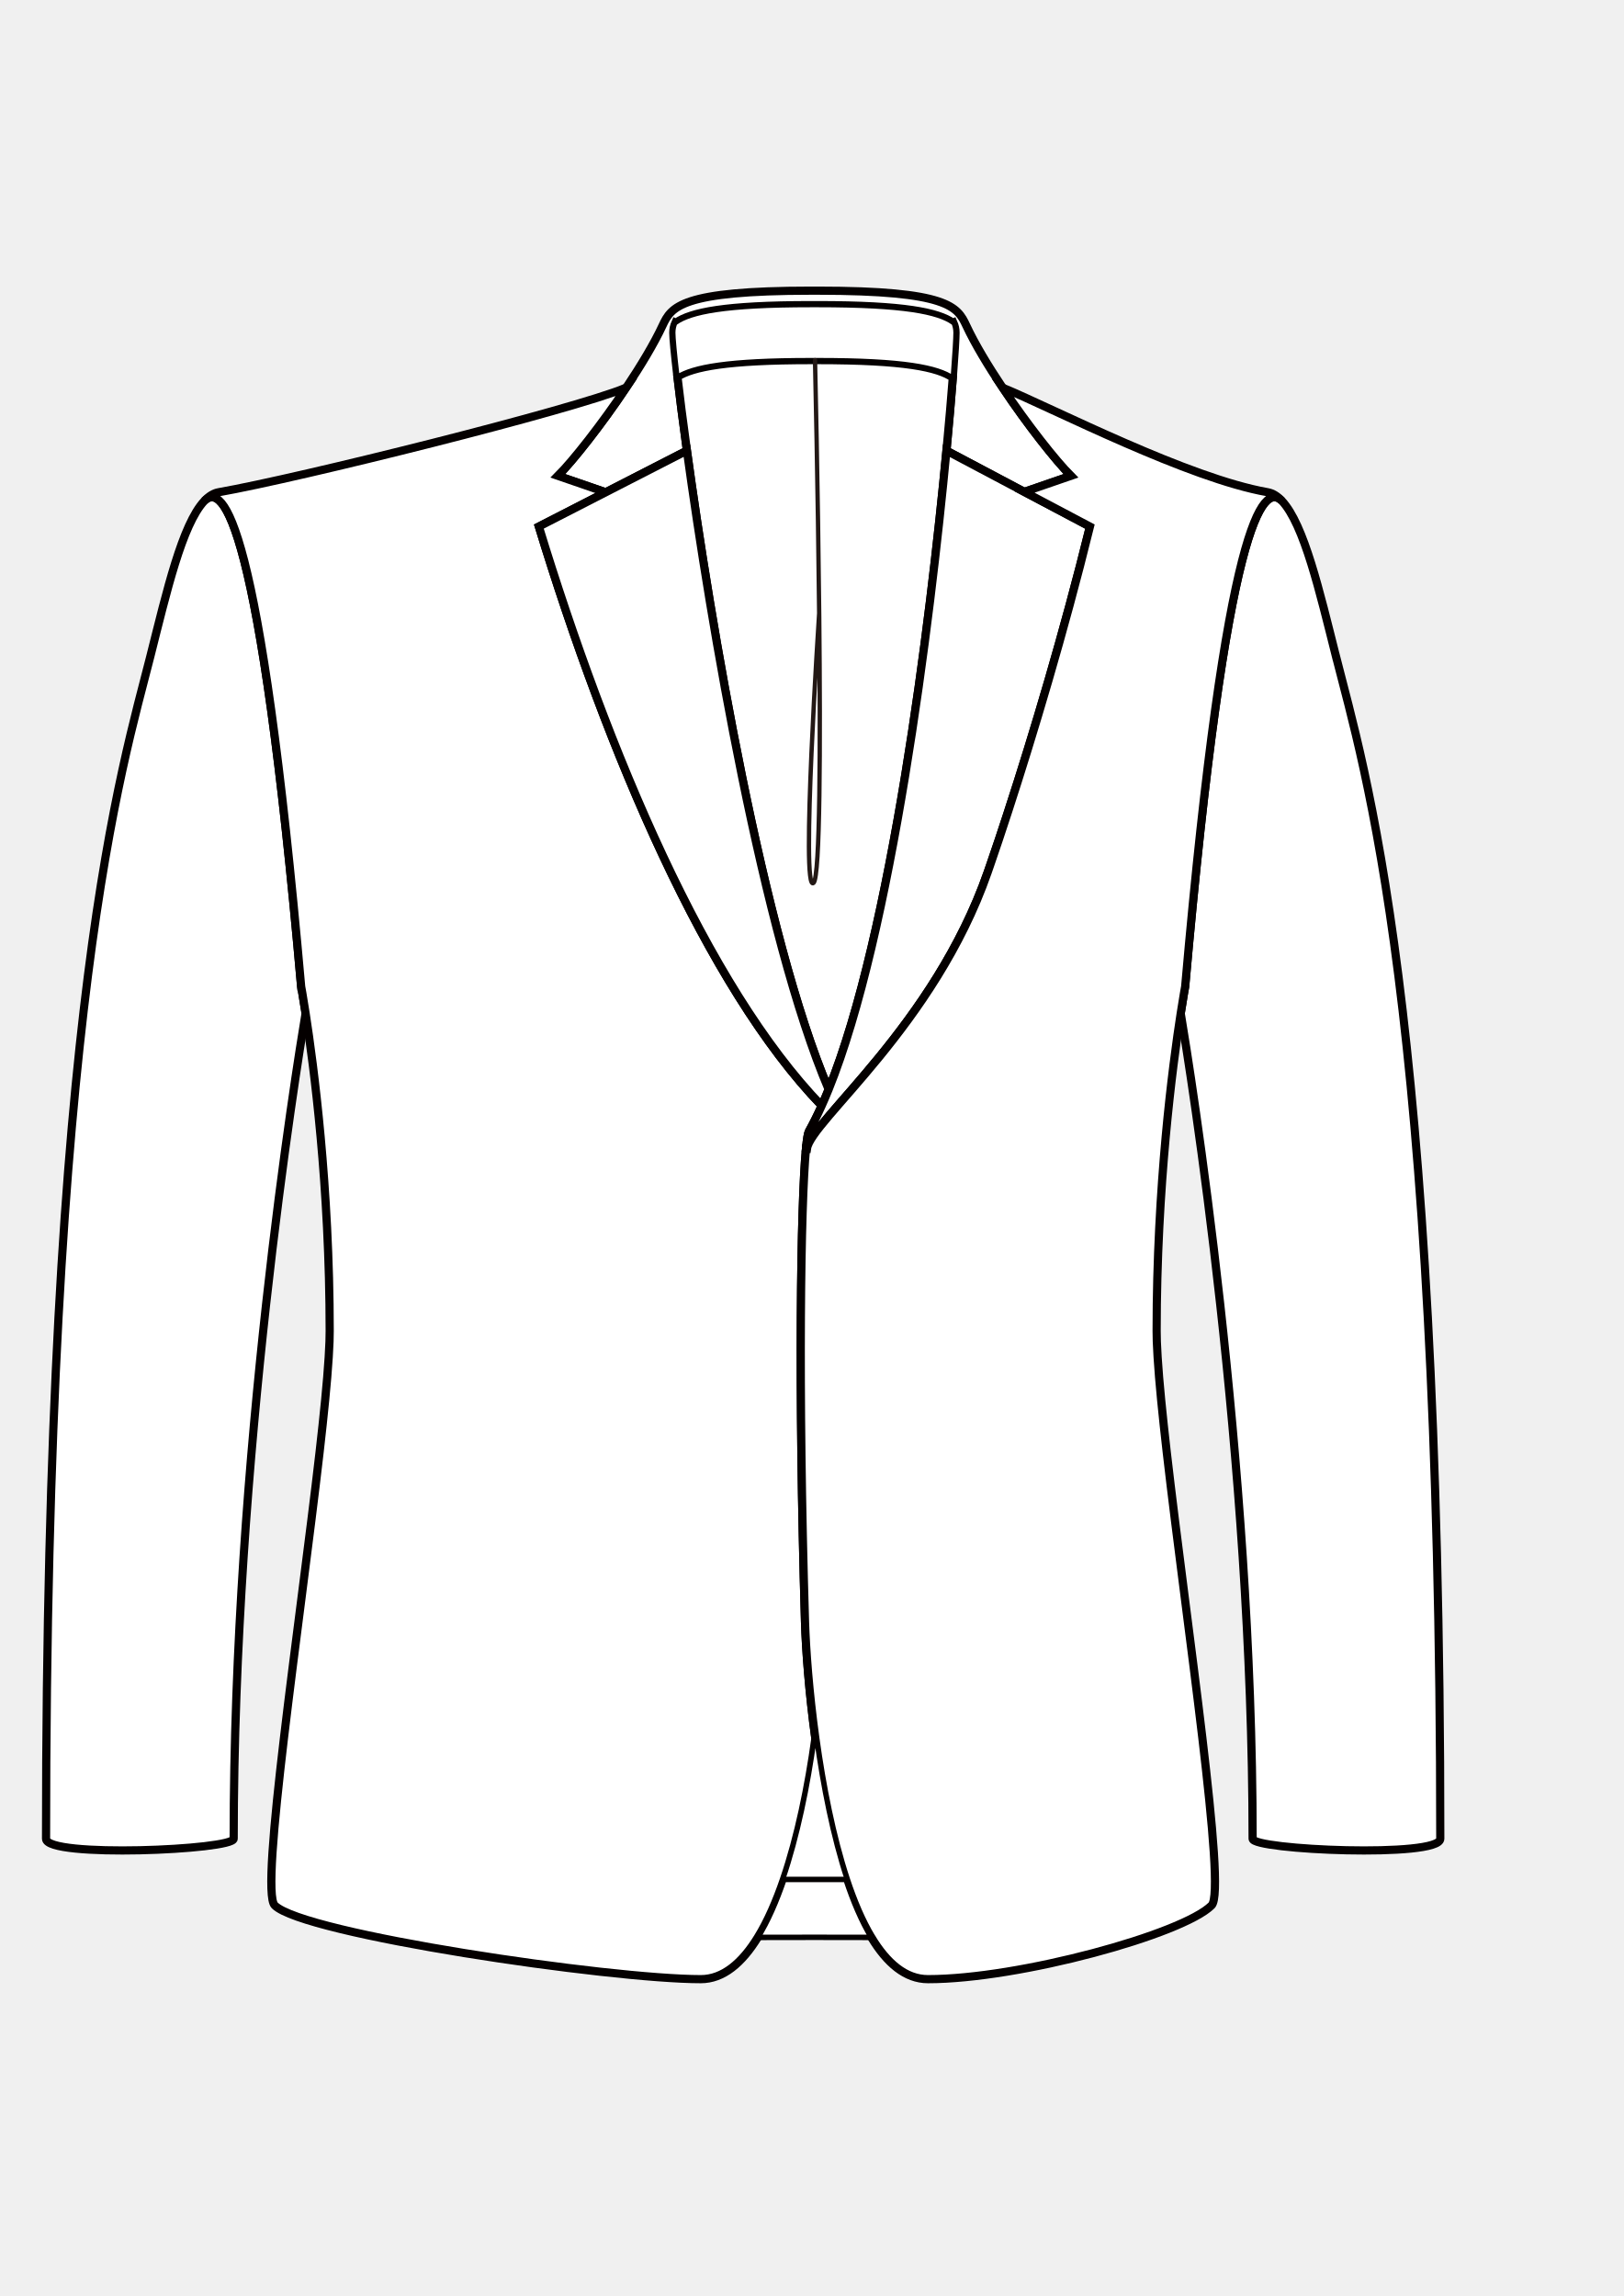
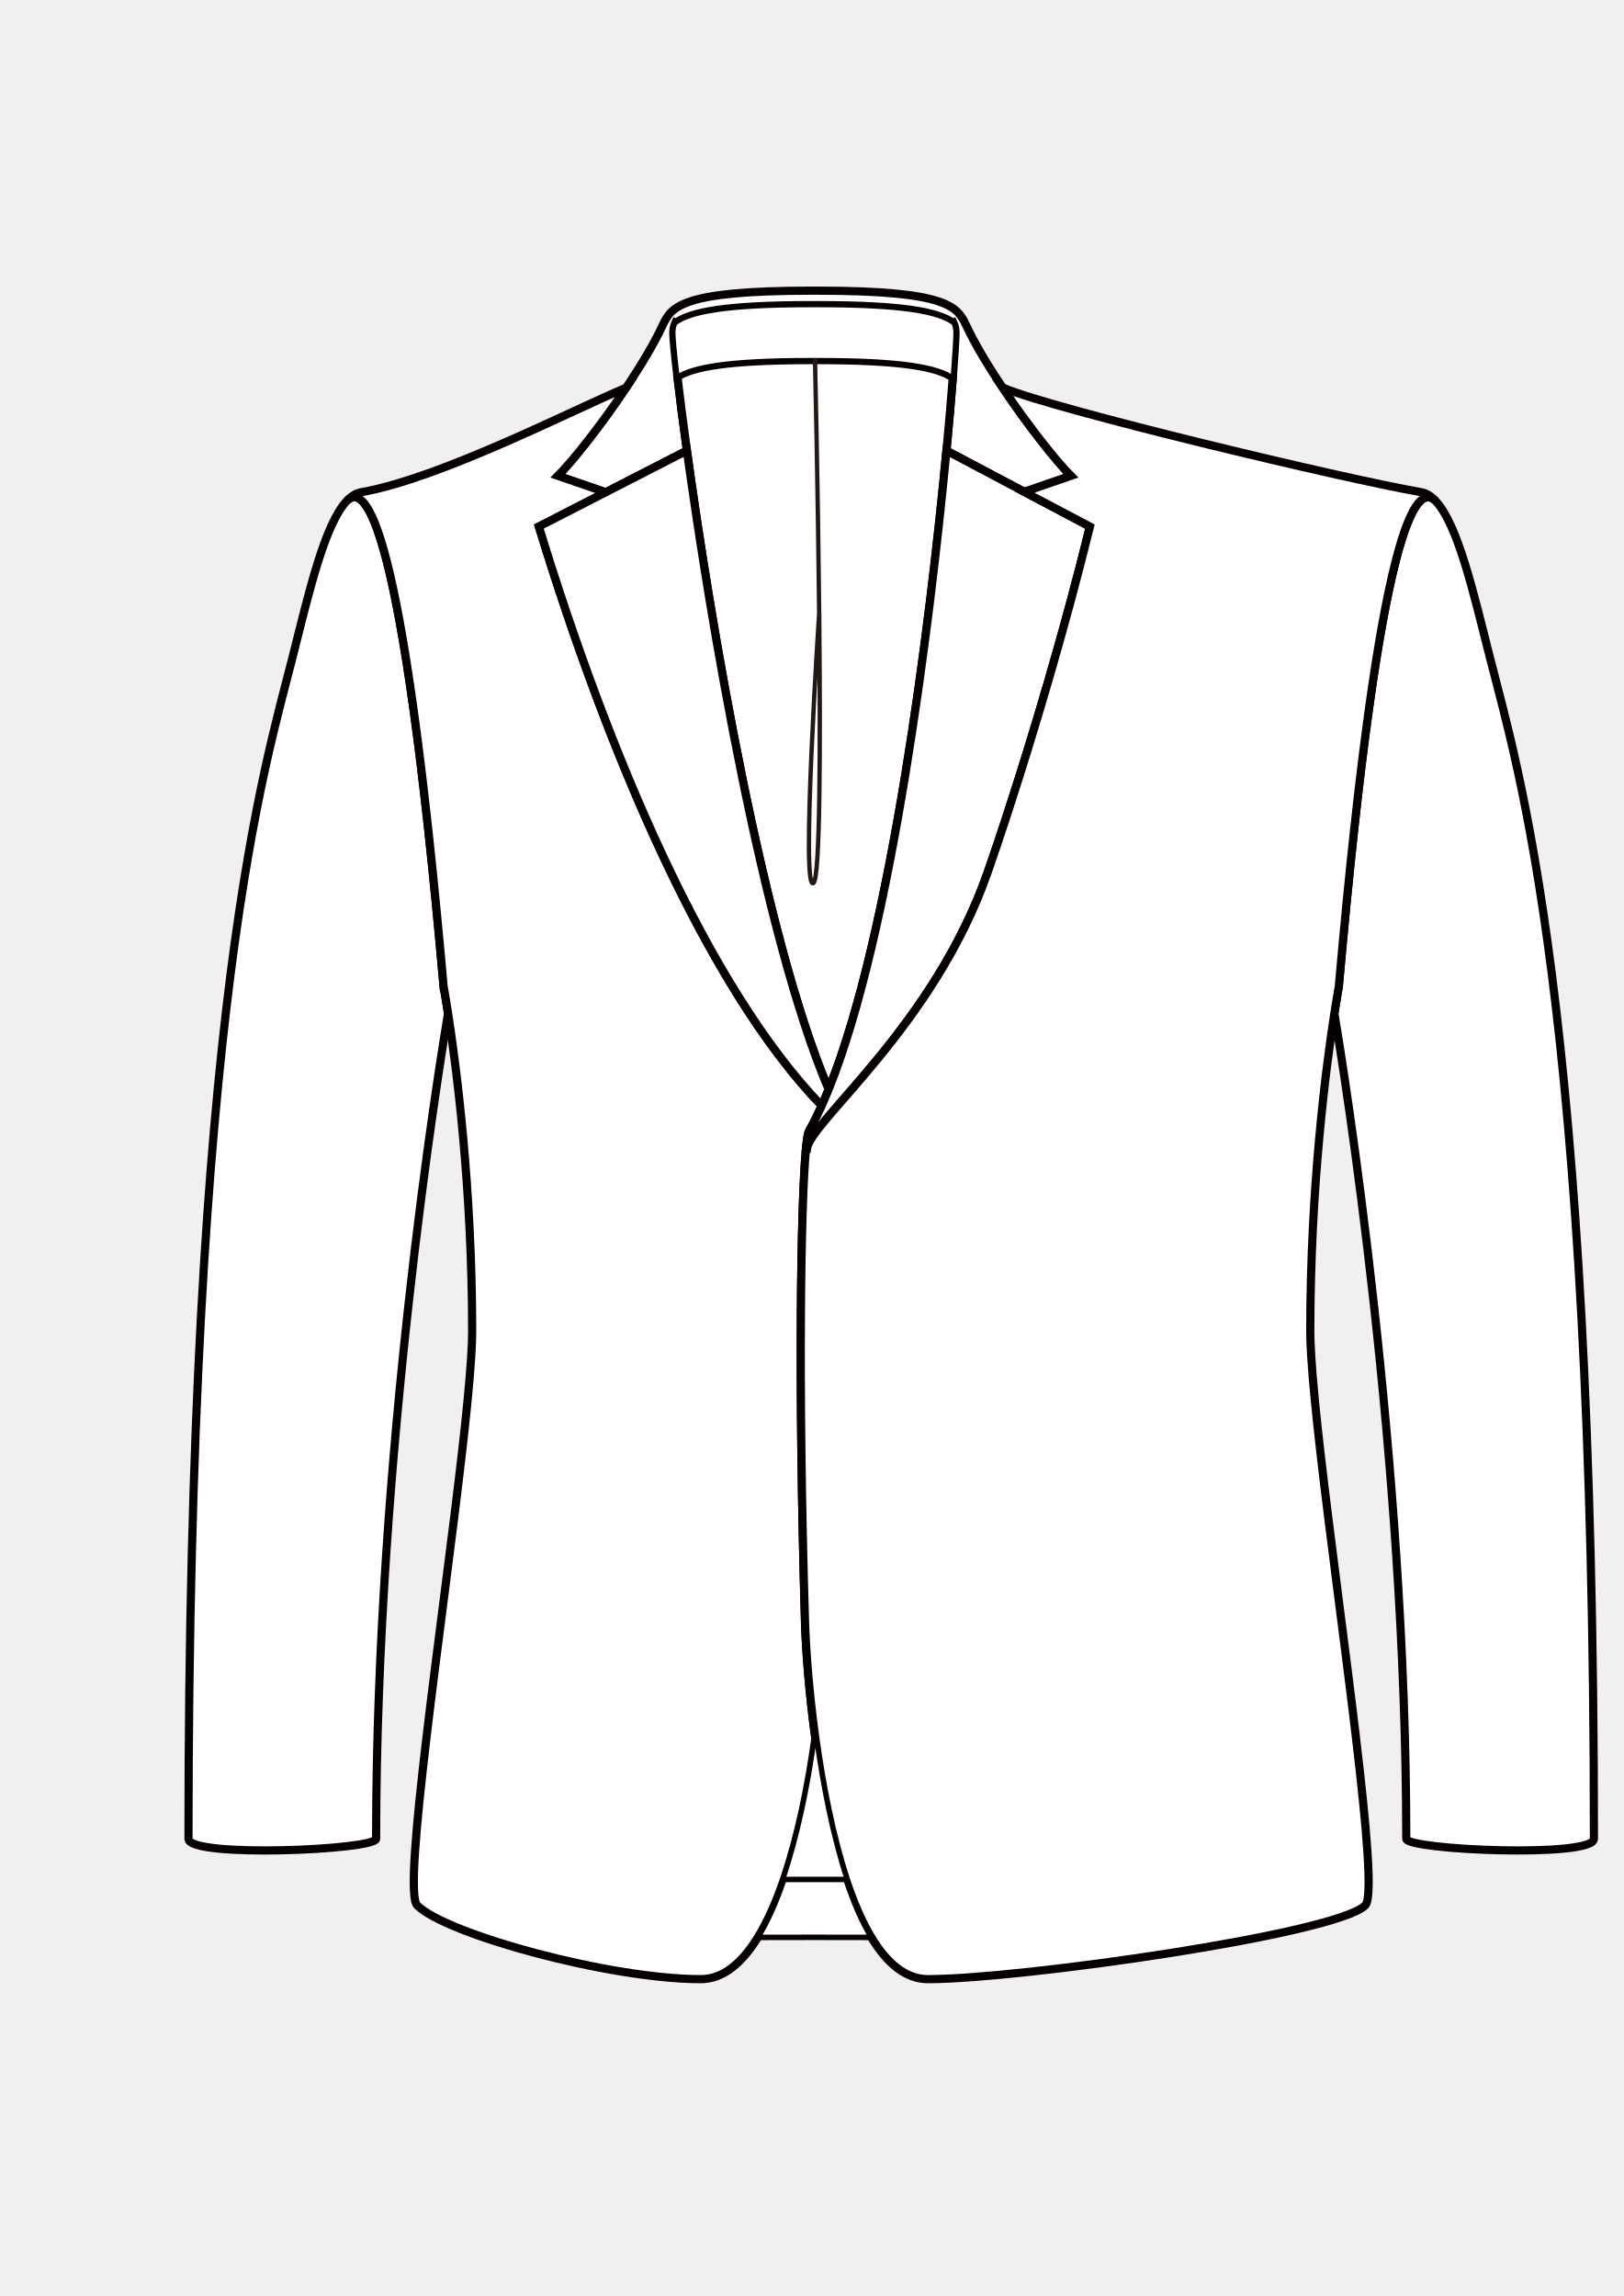
<svg xmlns="http://www.w3.org/2000/svg" id="_레이어_1" data-name="레이어_1" version="1.1" viewBox="0 0 595.28 841.89">
  <defs>
    <style>
      .st0, .st1, .st2, .st3, .st4, .st5, .st6 {
        stroke-miterlimit: 10;
      }

      .st0, .st1, .st2, .st5, .st6 {
        fill: #fff;
      }

      .st0, .st1, .st5, .st6 {
        stroke: #040000;
      }

      .st0, .st2 {
        stroke-width: 3px;
      }

      .st1 {
        stroke-width: 2px;
      }

      .st2, .st3, .st4 {
        stroke: #231815;
      }

      .st3 {
        stroke-linecap: round;
      }

      .st3, .st4 {
        fill: none;
        stroke-width: 1.59px;
      }

      .st5 {
        stroke-width: 1.59px;
      }

      .st7 {
        display: none;
      }
    </style>
  </defs>
  <g>
    <path class="st0" d="M367.58,142.14c9.08,13.58,19.52,26.81,25.04,32.33l-17.08,5.89-28.55-15.12c1.01-10.55,1.77-19.64,2.32-26.77.67-8.75,1-14.57,1-16.49,0-1.34-.28-2.58-.8-3.72l-.16.07c-5.5-3.8-17.66-6.45-49.61-6.45h-2.33c-31.96,0-44.12,2.65-49.61,6.45l-.16-.07c-.52,1.15-.8,2.39-.8,3.72,0,1.9.52,7.59,1.52,16.15.83,7.18,2.01,16.4,3.48,27.11l-29.8,15.29-.02-.03-17.49-6.03c5.52-5.52,15.96-18.75,25.04-32.33,5.34-7.98,10.21-16.07,13.34-22.79,3.19-6.84,6.66-12.77,54.5-12.77h2.33c47.83,0,51.31,5.93,54.5,12.77,3.13,6.72,8,14.81,13.34,22.79Z" />
-     <path class="st0" d="M489.83,240.82c10.01,39.67,38.2,127.93,38.2,433.41,0,7.13-68.8,4.12-68.8,0,0-139.82-22.91-282.05-26.36-302.65.98-6.32,1.63-9.8,1.63-9.8,15.14-171.89,28.65-184.8,35.42-178.17.02.01.03.03.05.05,8.15,8.69,13.83,33.31,19.85,57.16Z" />
+     <path class="st0" d="M546.16,240.82c10.01,39.67,38.2,127.93,38.2,433.41,0,7.13-68.8,4.12-68.8,0,0-139.82-22.91-282.05-26.36-302.65.98-6.32,1.63-9.8,1.63-9.8,15.14-171.89,28.65-184.8,35.42-178.17.02.01.03.03.05.05,8.15,8.69,13.83,33.31,19.85,57.16Z" />
    <path class="st0" d="M349.31,138.46c-.55,7.13-1.32,16.22-2.32,26.77-5.95,62.83-20.06,177.05-43.19,234.23-24.05-56.62-43.29-171.23-51.96-234.23-1.48-10.71-2.65-19.93-3.48-27.11,5.76-3.6,18.14-6.08,49.05-6.08h2.33c31.87,0,44.05,2.64,49.57,6.42Z" />
    <path class="st5" d="M349.51,118.25c.52,1.15.8,2.39.8,3.72,0,1.92-.33,7.73-1,16.49-5.52-3.78-17.7-6.42-49.57-6.42h-2.33c-30.91,0-43.29,2.48-49.05,6.08-1-8.56-1.52-14.25-1.52-16.15,0-1.34.28-2.58.8-3.72l.16.07c5.5-3.8,17.66-6.45,49.61-6.45h2.33c31.96,0,44.12,2.65,49.61,6.45l.16-.07Z" />
-     <path class="st0" d="M110.41,361.78s.66,3.48,1.63,9.8c-3.45,20.6-26.37,162.83-26.37,302.65,0,4.12-68.79,7.13-68.79,0,0-305.49,28.19-393.74,38.2-433.41,6.02-23.84,11.7-48.47,19.85-57.16.02-.02.03-.04.05-.05,6.76-6.63,20.28,6.27,35.42,178.17Z" />
-     <path class="st0" d="M295.5,421.13c.33-3.5.69-5.63,1.06-6.3,1.6-2.86,3.16-6.01,4.69-9.4-42.19-43.76-78.44-129.76-103.69-212.34l24.48-12.56-.02-.03-17.49-6.03c5.52-5.52,15.96-18.75,25.04-32.33-19.49,8.15-120.33,33.27-149.4,38.35-1.84.32-3.55,1.4-5.18,3.12,6.76-6.63,20.28,6.27,35.42,178.16,0,0,.66,3.48,1.63,9.8,2.95,18.96,8.83,63.48,8.83,116.46,0,1.18-.02,2.48-.07,3.88-.06,1.74-.16,3.64-.29,5.7-.56,9.11-1.78,21.16-3.34,34.83-7.24,63-22.05,160.63-16.46,166.21,10.59,10.59,122.79,27.06,156.21,27.06,8.19,0,15.12-5.91,20.9-15.31,3.64-5.9,6.82-13.18,9.58-21.25,5.38-15.72,9.16-34.42,11.53-51.66h0c-2.34-17.06-3.49-32.72-3.8-42.81-2.6-87.2-1.57-153.23.36-173.55Z" />
+     <path class="st0" d="M162.63,361.78s.66,3.48,1.63,9.8c-3.45,20.6-26.37,162.83-26.37,302.65,0,4.12-68.79,7.13-68.79,0,0-305.49,28.19-393.74,38.2-433.41,6.02-23.84,11.7-48.47,19.85-57.16.02-.02.03-.04.05-.05,6.76-6.63,20.28,6.27,35.42,178.17Z" />
+     <path class="st0" d="M295.5,421.13c.33-3.5.69-5.63,1.06-6.3,1.6-2.86,3.16-6.01,4.69-9.4-42.19-43.76-78.44-129.76-103.69-212.34l24.48-12.56-.02-.03-17.49-6.03c5.52-5.52,15.96-18.75,25.04-32.33-19.49,8.15-68.11,33.27-97.17,38.35-1.84.32-3.55,1.4-5.18,3.12,6.76-6.63,20.28,6.27,35.42,178.16,0,0,.66,3.48,1.63,9.8,2.95,18.96,8.83,63.48,8.83,116.46,0,1.18-.02,2.48-.07,3.88-.06,1.74-.16,3.64-.29,5.7-.56,9.11-1.78,21.16-3.34,34.83-7.24,63-22.05,160.63-16.46,166.21,10.59,10.59,70.56,27.06,103.98,27.06,8.19,0,15.12-5.91,20.9-15.31,3.64-5.9,6.82-13.18,9.58-21.25,5.38-15.72,9.16-34.42,11.53-51.66h0c-2.34-17.06-3.49-32.72-3.8-42.81-2.6-87.2-1.57-153.23.36-173.55Z" />
    <path class="st0" d="M303.79,399.46c-.84,2.07-1.69,4.05-2.55,5.96-42.19-43.76-78.44-129.76-103.69-212.34l24.48-12.56,29.8-15.29c8.67,63,27.9,177.61,51.96,234.23Z" />
    <path class="st0" d="M369.67,297.32c-2.47,7.6-4.73,14.34-6.71,20.04-.29.85-.58,1.68-.86,2.48-19.63,56.24-64.83,91.24-66.24,101.33l-.37-.04c.33-3.5.69-5.63,1.06-6.3,1.6-2.86,3.16-6.01,4.69-9.4.86-1.91,1.71-3.89,2.55-5.96,23.13-57.18,37.24-171.4,43.19-234.23l28.55,15.12,24.05,12.73c-9.6,38.95-21.07,77.02-29.92,104.23Z" />
-     <path class="st0" d="M464.75,180.49c-29.06-5.08-77.68-30.21-97.17-38.35,9.08,13.58,19.52,26.81,25.04,32.33l-17.08,5.89,24.05,12.73c-9.6,38.95-21.07,77.02-29.92,104.23h0c-2.47,7.6-4.73,14.34-6.71,20.04-.29.85-.58,1.68-.86,2.48-19.63,56.24-64.83,91.24-66.24,101.33l-.37-.04c-1.93,20.32-2.96,86.35-.36,173.55.31,10.09,1.45,25.75,3.8,42.8h0c2.39,17.29,6.01,35.97,11.2,51.67,2.67,8.08,5.76,15.35,9.32,21.25h.01c5.67,9.41,12.52,15.31,20.76,15.31,33.42,0,93.39-16.47,103.98-27.06,5.59-5.58-9.22-103.2-16.46-166.21-1.56-13.68-2.78-25.72-3.34-34.83-.13-2.06-.22-3.96-.29-5.7-.05-1.4-.07-2.71-.07-3.88,0-52.98,5.88-97.5,8.83-116.46.98-6.32,1.63-9.8,1.63-9.8,15.14-171.89,28.65-184.8,35.42-178.16-1.62-1.72-3.34-2.8-5.18-3.12Z" />
+     <path class="st0" d="M521.08,180.49c-29.06-5.08-134.01-30.21-153.5-38.35,9.08,13.58,19.52,26.81,25.04,32.33l-17.08,5.89,24.05,12.73c-9.6,38.95-21.07,77.02-29.92,104.23h0c-2.47,7.6-4.73,14.34-6.71,20.04-.29.85-.58,1.68-.86,2.48-19.63,56.24-64.83,91.24-66.24,101.33l-.37-.04c-1.93,20.32-2.96,86.35-.36,173.55.31,10.09,1.45,25.75,3.8,42.8h0c2.39,17.29,6.01,35.97,11.2,51.67,2.67,8.08,5.76,15.35,9.32,21.25h.01c5.67,9.41,12.52,15.31,20.76,15.31,33.42,0,149.72-16.47,160.31-27.06,5.59-5.58-9.22-103.2-16.46-166.21-1.56-13.68-2.78-25.72-3.34-34.83-.13-2.06-.22-3.96-.29-5.7-.05-1.4-.07-2.71-.07-3.88,0-52.98,5.88-97.5,8.83-116.46.98-6.32,1.63-9.8,1.63-9.8,15.14-171.89,28.65-184.8,35.42-178.16-1.62-1.72-3.34-2.8-5.18-3.12Z" />
    <path class="st6" d="M310.14,689.15c-3.83-.01-7.68-.01-11.56-.01s-7.47,0-11.17.01c5.38-15.72,9.16-34.42,11.53-51.66,2.39,17.27,6.01,35.96,11.2,51.66Z" />
    <path class="st1" d="M310.14,689.15c2.67,8.08,5.76,15.35,9.32,21.25-6.88-.02-13.83-.03-20.88-.03s-13.93.01-20.75.03c3.64-5.9,6.82-13.18,9.58-21.25,3.7-.01,7.43-.01,11.17-.01s7.73,0,11.56.01Z" />
    <path class="st3" d="M298.8,132.05s4.28,186.87-.52,191.67c-4.79,4.79,2.03-98.66,2.03-98.66" />
  </g>
  <g class="st7">
    <path class="st2" d="M433.11,370.12c-2.97,16.1-8.81,54.55-8.81,107.3,0,48.39,27.46,213.95,20.17,221.24-2.78,2.78-10.08,5.71-20.39,8.53l.06,2.12c-29.08,7.96-82.2,11.83-125.32,11.83s-96.23-3.87-125.32-11.83l.07-2.12c-10.32-2.82-17.62-5.75-20.39-8.53-7.3-7.29,20.16-172.85,20.16-221.24,0-52.78-5.84-91.25-8.8-107.32-1-5.44-1.67-8.32-1.67-8.32-11.17-51.49-30.24-151.52-30.24-181.29,29.07-5.08,75.84-27.03,95.31-35.18h.01c19.48-8.16,49.62-7.3,70.85-7.3s51.39-.86,70.87,7.3c19.47,8.15,66.25,30.1,95.31,35.18,0,29.76-19.07,129.79-30.23,181.29,0,0-.67,2.89-1.67,8.34Z" />
    <path class="st2" d="M354.5,119.35c3.49,7.49,9.14,18.61,15.19,25.96-19.48-8.16-49.63-7.3-70.87-7.3s-51.37-.86-70.85,7.29c6.06-7.35,11.69-18.46,15.18-25.95,3.19-6.84,6.67-12.77,54.5-12.77h2.33c47.84,0,51.31,5.93,54.5,12.77Z" />
    <path class="st2" d="M490.09,240.82c10.01,39.67,38.2,127.93,38.2,433.41,0,4.31-25.12,6.79-44.99,5.69v-1.88c-13.03-.72-23.8-2.18-23.8-3.81,0-150.12-26.03-301.99-26.39-304.12,1-5.45,1.67-8.34,1.67-8.34,11.16-51.49,30.23-151.52,30.23-181.29,11.12,1.95,17.86,31.7,25.08,60.33Z" />
    <path class="st2" d="M162.89,361.78s.67,2.88,1.67,8.32c0,0-26.39,152.95-26.39,304.14,0,1.63-10.78,3.09-23.8,3.81v1.88c-19.88,1.1-45-1.38-45-5.69,0-305.49,28.19-393.74,38.2-433.41,7.23-28.63,13.96-58.38,25.08-60.33,0,29.76,19.07,129.79,30.24,181.29Z" />
  </g>
  <g class="st7">
    <path class="st3" d="M146.95,281.7c-9.42,50.6-32.58,187.36-32.58,398.21" />
    <path class="st3" d="M152.68,311.92c29.6,53.84,38.27,107.59,38.27,179.99s-14.29,122.3-17.43,218.33" />
    <path class="st3" d="M450.72,281.7c9.42,50.6,32.58,187.36,32.58,398.21" />
    <path class="st3" d="M445,311.92c-29.6,53.84-38.27,107.59-38.27,179.99s14.29,122.3,17.43,218.33" />
    <line class="st4" x1="298.84" y1="137.99" x2="298.84" y2="721.13" />
  </g>
</svg>
